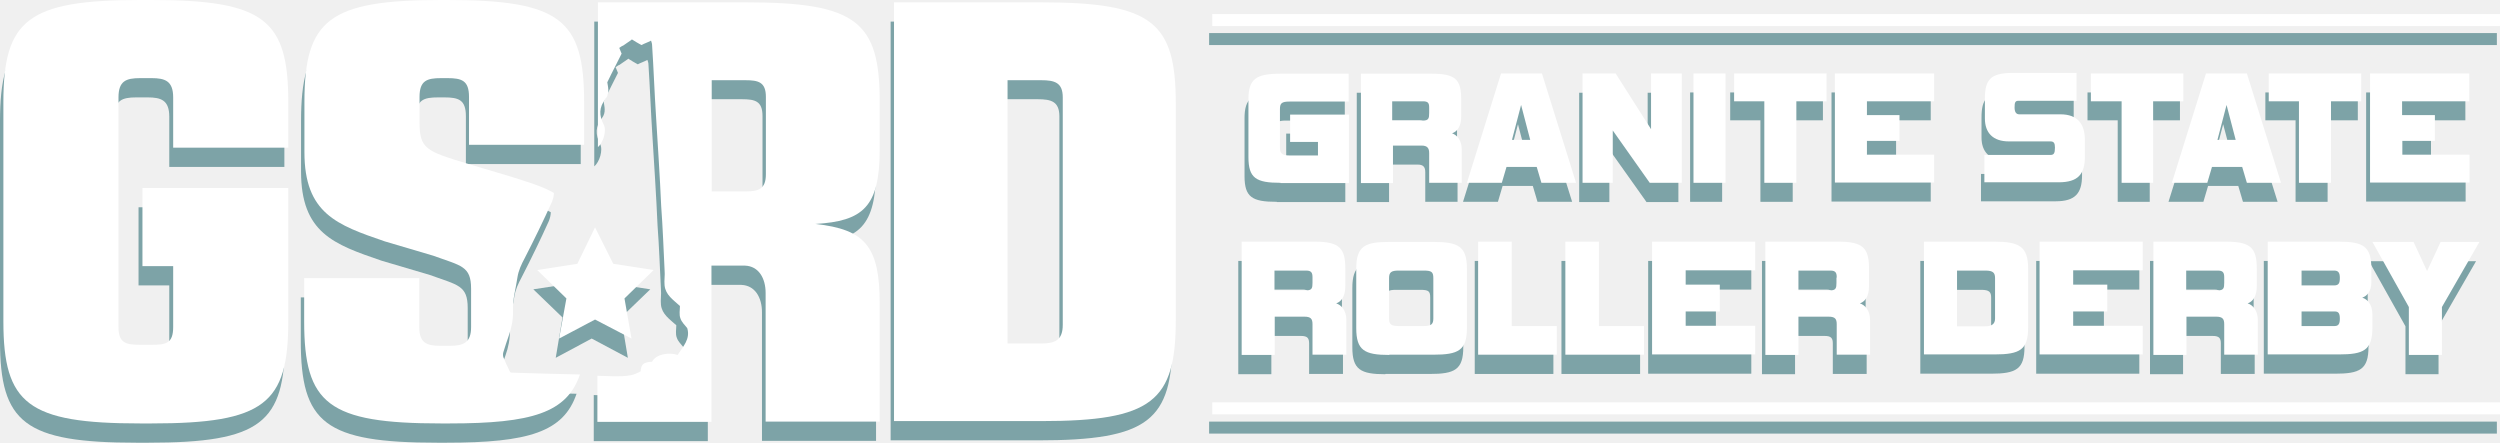
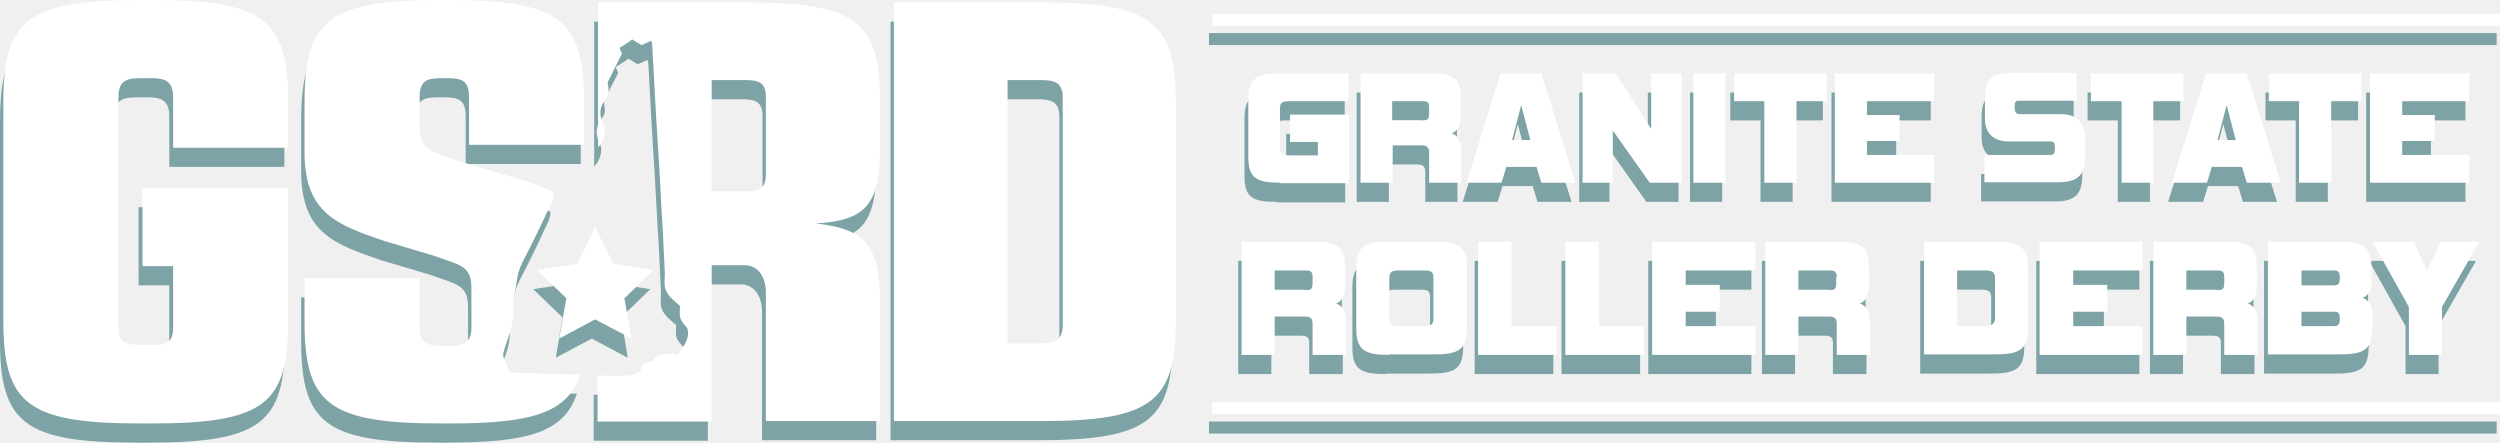
- <svg viewBox="0 195 960 170">
-   <g id="star">
-     <animateTransform attributeName="transform" attributeType="XML" type="rotate" from="0 228.6 305.92" to="360 228.6 305.92" dur="5s" repeatcount="indefinite" />
-     <polygon opacity="0.5" fill="#0A565D" points="238.5,316.9 249.7,306.1 234.2,303.7 227.2,289.7 220.4,303.7 204.8,306.1    216,316.9 213.4,332.4 227.2,325 241.1,332.4  " />
-     <polygon fill="#FFFFFF" points="239.8,309.6 251,298.7 235.5,296.3 228.5,282.3 221.7,296.3 206.3,298.7 217.5,309.6 214.7,325    228.5,317.7 242.5,325  " />
+ <svg xmlns="http://www.w3.org/2000/svg" viewBox="0 0 521.3 92.3" enable-background="new 0 0 521.3 92.3">
+   <g opacity=".5">
+     <g fill="#0A565D">
+       <path d="M266.2 42.1c-5.1 0-6.7-1-6.7-5.4v-12c0-4.3 1.6-5.4 6.7-5.4h14.2v5.8h-12.3c-1.7 0-2 .4-2 1.6v8.1c0 1.1.4 1.6 2 1.6h5.9v-2.8h-5.8v-5.7h12.3v14.3h-14.3zM297.2 42.1v-6.2c0-1-.3-1.6-1.6-1.6h-6v7.8h-6.7V19.3h14.8c5 0 6.1 1.3 6.1 5.4v3.6c0 2-.8 3.1-1.9 3.5 1 .3 2 1.4 2 3.3v7h-6.7zm0-15.7c0-.9-.2-1.3-1.3-1.3h-6.4v4h6.4c1.2 0 1.3-.5 1.3-1.6v-1.1zM320.6 42.1l-1-3.3h-6.3l-1 3.3H305l7.1-22.8h8.5l7.1 22.8h-7.1zm-4.1-16.2l-1.9 7.3h3.8l-1.9-7.3zM343.3 42.1l-7.7-10.9v10.9h-6.3V19.3h6.9l7.4 11.6V19.3h6.4v22.8h-6.7zM352.4 42.1V19.3h6.7v22.8h-6.7zM367.1 42.1v-17h-6.3v-5.8h19.3v5.8h-6.3v17h-6.7zM381.9 42.1V19.3h20.7v5.8h-14V28h6.8v5.4h-6.8v2.9h14v5.8h-20.7zM413.1 42.1v-5.8h13.8c.7 0 .9-.4.9-1.5 0-.9-.2-1.3-.9-1.3h-8.7c-3.3 0-5-1.8-5-4.8v-4.1c0-3.9 1.1-5.4 5.8-5.4h13.4V25h-12.1c-.7 0-.8.4-.8 1.4 0 .9.3 1.4 1 1.4h8.6c3.6 0 5.1 2 5.1 5.4v3.4c0 3.7-1.4 5.4-5.5 5.4h-15.6zM441.6 42.1v-17h-6.3v-5.8h19.3v5.8h-6.3v17h-6.7zM467.7 42.1l-1-3.3h-6.3l-1 3.3h-7.3l7.1-22.8h8.5l7.1 22.8h-7.1zm-4.1-16.2l-1.9 7.3h3.8l-1.9-7.3zM478.7 42.1v-17h-6.3v-5.8h19.3v5.8h-6.3v17h-6.7zM493.4 42.1V19.3h20.7v5.8h-14V28h6.8v5.4h-6.8v2.9h14v5.8h-20.7z" />
+     </g>
+     <g fill="#0A565D">
+       <path d="M273 78v-6.4c0-1.1-.3-1.6-1.7-1.6h-6.2v8h-6.9V54.4h15.3c5.1 0 6.3 1.4 6.3 5.6v3.7c0 2.1-.8 3.2-1.9 3.6 1.1.3 2.1 1.5 2.1 3.4V78h-7zm0-16.2c0-.9-.2-1.4-1.3-1.4h-6.6v4.1h6.6c1.2 0 1.3-.5 1.3-1.6v-1.1zM288.9 78c-5.2 0-6.9-1-6.9-5.6V60c0-4.7 1.8-5.6 6.9-5.6h9.2c5.2 0 7 .9 7 5.6v12.3c0 4.7-1.8 5.6-7 5.6h-9.2zm9.3-16c0-1.3-.4-1.6-2-1.6H291c-1.5 0-2 .3-2 1.6v8.4c0 1.2.4 1.6 2 1.6h5.2c1.6 0 2-.4 2-1.6V62zM307.5 78V54.4h7V72h9.4v6h-16.4zM325.6 78V54.4h7V72h9.4v6h-16.4zM343.7 78V54.4h21.5v6h-14.5v3h7.1V69h-7.1v3h14.5v6h-21.5zM382.2 78v-6.4c0-1.1-.3-1.6-1.7-1.6h-6.2v8h-6.9V54.4h15.3c5.1 0 6.3 1.4 6.3 5.6v3.7c0 2.1-.8 3.2-1.9 3.6 1.1.3 2.1 1.5 2.1 3.4V78h-7zm0-16.2c0-.9-.2-1.4-1.3-1.4h-6.6v4.1h6.6c1.2 0 1.3-.5 1.3-1.6v-1.1zM400.4 78V54.4h14.7c5.1 0 7 1 7 5.6v12.3c0 4.6-1.7 5.6-7 5.6h-14.7zm14.8-16c0-1.1-.4-1.6-2-1.6h-5.9V72h5.9c1.3 0 2-.5 2-1.6V62zM424.6 78V54.4h21.5v6h-14.5v3h7.1V69h-7.1v3h14.5v6h-21.5zM463.1 78v-6.4c0-1.1-.3-1.6-1.7-1.6h-6.2v8h-6.9V54.4h15.3c5.1 0 6.3 1.4 6.3 5.6v3.7c0 2.1-.8 3.2-1.9 3.6 1.1.3 2.1 1.5 2.1 3.4V78h-7zm0-16.2c0-.9-.2-1.4-1.3-1.4h-6.6v4.1h6.6c1.2 0 1.3-.5 1.3-1.6v-1.1zM493.9 72.3c0 4.7-1.8 5.6-7 5.6h-14.8V54.4H487c5.1 0 6.8 1 6.8 5.6v2.9c0 1.9-.9 2.9-1.9 3.2 1.1.3 2.1 1.4 2.1 3.5v2.7zm-14.7-11.9v3.1h6.8c1 0 1.2-.5 1.2-1.6s-.3-1.5-1.2-1.5h-6.8zm0 8.5V72h6.9c.8 0 1.1-.5 1.1-1.5 0-1.2-.3-1.5-1.1-1.5h-6.9zM501.6 78V68L494 54.4h8.6l2.8 6.1 2.8-6.1h8.1L508.5 68v10h-6.9z" />
+     </g>
+     <path fill="#0A565D" d="M252.1 87.9h268.5v2.5H252.1zM252.1 6.9h268.5v2.5H252.1z" />
+     <g fill="#0A565D">
+       <path d="M30.9 4h-2.4C5.1 4 0 8.1 0 25.3V71c0 17.2 5.1 21.3 28.5 21.3h2.4c23.5 0 28.5-4.1 28.5-21.3V43.2H28.9v16.3h6.4v12.7c0 3.4-1.5 3.7-4.5 3.7h-2.4c-3 0-4.5-.4-4.5-3.7V24.3c0-3.4 1.6-4 4.5-4h2.4c2.8 0 4.5.6 4.5 4v10.5h24v-9.5C59.4 8.1 54.3 4 30.9 4zM105.7 81.6c-.5-1-1-2-1.4-3.1-.1-.3-.1-.8 0-1.1.3-1.1.7-2.2 1.1-3.3.6-1.7 1-3.4.9-5.4-.1-2.3.6-4.6.9-6.9.2-1.4.8-2.7 1.5-4 2-3.9 3.9-7.8 5.7-11.8.2-.6.4-1.2.4-1.8-2.4-1.4-5.5-2.3-9-3.4l-9.1-2.7c-8.6-2.6-9.9-3.1-9.9-8.7v-5.2c0-3.4 1.6-3.9 4.5-3.9h1.3c3 0 4.5.5 4.5 3.9v10h24v-8.9c0-17.2-5-21.3-28.5-21.3h-1.3C67.8 4 62.8 8.1 62.8 25.3v10.4c0 12.8 6.8 15.2 16.8 18.6l10.1 3c5.8 2.1 7.9 2.1 7.9 6.9v8c0 3.2-1.5 3.9-4.5 3.9h-1.8c-3 0-4.5-.6-4.5-3.9V62h-24v9c0 17.2 5 21.3 28.5 21.3h1.8c17.2 0 24.5-2.2 27.2-10.2-4.7-.1-9.4-.2-14.1-.4-.2 0-.3 0-.5-.1zM154.8 4.5h-30.9v30.2c1.1-.9 1.9-3.4 1.2-4.7-1-1.9-1-3.6.4-5.3 1-1.2.5-2.6.4-3.5 1.1-2.3 2.1-4.2 3-6-.2-.5-.4-.9-.5-1.2.3-.2.5-.4.8-.5.5-.4 1.1-.7 1.6-1.1.1-.1.2-.1.2-.2.6.4 1.3.8 2 1.2.6-.3 1.2-.5 2-.9.1.4.2.6.2.9.3 4.9.5 9.8.8 14.7.4 6.3.8 12.6 1.1 18.9.3 4.4.5 8.9.7 13.3.1 1.1-.1 2.1 0 3.2.2 2 1.8 3 3.2 4.3 0 .8-.2 1.8.1 2.6.2.7.9 1.4 1.4 2 .7 2.3-.9 3.9-2 5.6-1.7-.6-4.5-.2-5.3 1.4-1.9.1-2.3.6-2.4 2-.7.4-1.4.7-2.1.8-1.1.2-2.2.2-3.3.2-1.2 0-2.4-.1-3.6-.1v9.6h23.8V59.3h7c2.8.1 4.3 2.6 4.3 5.7v26.8h23.8V67.2c0-11.9-3-15.5-13.4-16.6 9.9-.6 13.4-3.5 13.4-15.5v-9.9c0-16.7-4.9-20.7-27.9-20.7zm4.2 35.8c0 3.1-1.5 3.6-4.2 3.6h-7.1V20.7h7c2.7 0 4.3.4 4.3 3.5v16.1zM244.5 25.6c0-17-4.9-21.1-28.1-21.1h-30.7v87.3h30.7c23.2 0 28.1-4.1 28.1-21.1V25.6zm-23.6 46.1c0 3.2-1.6 3.9-4.5 3.9h-7V20.7h7c2.8 0 4.5.5 4.5 3.6v47.4zM129.5 66.2l6.1-5.9-8.4-1.3-3.8-7.6-3.7 7.6-8.5 1.3 6.1 5.9-1.4 8.4 7.5-4 7.5 4z" />
+     </g>
  </g>
-   <g id="logo">
-     <g id="blue" opacity="0.5">
-       <g>
-         <g>
-           <path fill="#0A565D" d="M490.2,272.5c-9.4,0-12.3-1.8-12.3-9.9v-22.1c0-7.9,2.9-9.9,12.3-9.9h26.2v10.7h-22.7      c-3.1,0-3.7,0.7-3.7,2.9v14.9c0,2,0.7,2.9,3.7,2.9h10.9v-5.2h-10.7v-10.5h22.7v26.3h-26.3V272.5z" />
-           <path fill="#0A565D" d="M547.3,272.5v-11.4c0-1.8-0.6-2.9-2.9-2.9h-11v14.4H521v-42h27.3c9.2,0,11.2,2.4,11.2,9.9v6.6      c0,3.7-1.5,5.7-3.5,6.4c1.8,0.6,3.7,2.6,3.7,6.1v12.9H547.3z M547.3,243.6c0-1.7-0.4-2.4-2.4-2.4h-11.8v7.4h11.8      c2.2,0,2.4-0.9,2.4-2.9V243.6z" />
-           <path fill="#0A565D" d="M590.4,272.5l-1.8-6.1H577l-1.8,6.1h-13.4l13.1-42h15.7l13.1,42H590.4z M582.9,242.7l-3.5,13.4h7      L582.9,242.7z" />
-           <path fill="#0A565D" d="M632.2,272.5L618,252.5v20.1h-11.6v-42h12.7l13.6,21.4v-21.4h11.8v42H632.2z" />
-           <path fill="#0A565D" d="M649,272.5v-42h12.3v42H649z" />
-           <path fill="#0A565D" d="M676,272.5v-31.3h-11.6v-10.7H700v10.7h-11.6v31.3H676z" />
-           <path fill="#0A565D" d="M703.3,272.5v-42h38.1v10.7h-25.8v5.3h12.5v9.9h-12.5v5.3h25.8v10.7H703.3z" />
-           <path fill="#0A565D" d="M760.7,272.5v-10.7h25.4c1.3,0,1.7-0.7,1.7-2.8c0-1.7-0.4-2.4-1.7-2.4h-16c-6.1,0-9.2-3.3-9.2-8.8v-7.6      c0-7.2,2-9.9,10.7-9.9h24.7v10.7H774c-1.3,0-1.5,0.7-1.5,2.6c0,1.7,0.6,2.6,1.8,2.6h15.8c6.6,0,9.4,3.7,9.4,9.9v6.3      c0,6.8-2.6,9.9-10.1,9.9h-28.7V272.5z" />
-           <path fill="#0A565D" d="M813.2,272.5v-31.3h-11.6v-10.7h35.5v10.7h-11.6v31.3H813.2z" />
-           <path fill="#0A565D" d="M861.3,272.5l-1.8-6.1h-11.6l-1.8,6.1h-13.4l13.1-42h15.7l13.1,42H861.3z M853.7,242.7l-3.5,13.4h7      L853.7,242.7z" />
-           <path fill="#0A565D" d="M881.5,272.5v-31.3h-11.6v-10.7h35.5v10.7h-11.6v31.3H881.5z" />
-           <path fill="#0A565D" d="M908.6,272.5v-42h38.1v10.7H921v5.3h12.5v9.9H921v5.3h25.8v10.7H908.6z" />
-         </g>
-       </g>
-       <g>
-         <g>
-           <path fill="#0A565D" d="M502.7,338.7v-11.8c0-2-0.6-2.9-3.1-2.9h-11.4v14.7h-12.7v-43.5h28.2c9.4,0,11.6,2.6,11.6,10.3v6.8      c0,3.9-1.5,5.9-3.5,6.6c2,0.6,3.9,2.8,3.9,6.3v13.4H502.7z M502.7,308.8c0-1.7-0.4-2.6-2.4-2.6h-12.2v7.6h12.2      c2.2,0,2.4-0.9,2.4-2.9V308.8z" />
-           <path fill="#0A565D" d="M532,338.7c-9.6,0-12.7-1.8-12.7-10.3v-22.8c0-8.7,3.3-10.3,12.7-10.3H549c9.6,0,12.9,1.7,12.9,10.3      v22.7c0,8.7-3.3,10.3-12.9,10.3H532V338.7z M549.2,309.2c0-2.4-0.7-2.9-3.7-2.9h-9.6c-2.8,0-3.7,0.6-3.7,2.9v15.5      c0,2.2,0.7,2.9,3.7,2.9h9.6c2.9,0,3.7-0.7,3.7-2.9V309.2z" />
-           <path fill="#0A565D" d="M566.3,338.7v-43.5h12.9v32.4h17.3v11H566.3z" />
-           <path fill="#0A565D" d="M599.6,338.7v-43.5h12.9v32.4h17.3v11H599.6z" />
-           <path fill="#0A565D" d="M632.9,338.7v-43.5h39.6v11h-26.7v5.5h13.1v10.3h-13.1v5.5h26.7v11H632.9z" />
-           <path fill="#0A565D" d="M703.8,338.7v-11.8c0-2-0.6-2.9-3.1-2.9h-11.4v14.7h-12.7v-43.5h28.2c9.4,0,11.6,2.6,11.6,10.3v6.8      c0,3.9-1.5,5.9-3.5,6.6c2,0.6,3.9,2.8,3.9,6.3v13.4H703.8z M703.8,308.8c0-1.7-0.4-2.6-2.4-2.6h-12.2v7.6h12.2      c2.2,0,2.4-0.9,2.4-2.9V308.8z" />
-           <path fill="#0A565D" d="M737.4,338.7v-43.5h27.1c9.4,0,12.9,1.8,12.9,10.3v22.7c0,8.5-3.1,10.3-12.9,10.3h-27.1V338.7z       M764.6,309.2c0-2-0.7-2.9-3.7-2.9h-10.9v21.4h10.9c2.4,0,3.7-0.9,3.7-2.9V309.2z" />
-           <path fill="#0A565D" d="M781.9,338.7v-43.5h39.6v11h-26.7v5.5h13.1v10.3h-13.1v5.5h26.7v11H781.9z" />
-           <path fill="#0A565D" d="M852.8,338.7v-11.8c0-2-0.6-2.9-3.1-2.9h-11.4v14.7h-12.7v-43.5h28.2c9.4,0,11.6,2.6,11.6,10.3v6.8      c0,3.9-1.5,5.9-3.5,6.6c2,0.6,3.9,2.8,3.9,6.3v13.4H852.8z M852.8,308.8c0-1.7-0.4-2.6-2.4-2.6h-12.2v7.6h12.2      c2.2,0,2.4-0.9,2.4-2.9V308.8z" />
-           <path fill="#0A565D" d="M909.5,328.2c0,8.7-3.3,10.3-12.9,10.3h-27.3v-43.3h27.4c9.4,0,12.5,1.8,12.5,10.3v5.3      c0,3.5-1.7,5.3-3.5,5.9c2,0.6,3.9,2.6,3.9,6.4v5H909.5z M882.5,306.2v5.7H895c1.8,0,2.2-0.9,2.2-2.9c0-2-0.6-2.8-2.2-2.8H882.5z       M882.5,321.9v5.7h12.7c1.5,0,2-0.9,2-2.8c0-2.2-0.6-2.8-2-2.8h-12.7V321.9z" />
-           <path fill="#0A565D" d="M923.7,338.7v-18.4l-14-25h15.8l5.2,11.2l5.2-11.2h14.9l-14.4,25v18.4H923.7z" />
-         </g>
-       </g>
-       <g>
-         <rect x="464.3" y="356.9" fill="#0A565D" width="494.5" height="4.6" />
-       </g>
-       <g>
-         <rect x="464.3" y="207.7" fill="#0A565D" width="494.5" height="4.6" />
-       </g>
-       <g>
-         <path fill="#0A565D" d="M56.9,202.4h-4.4C9.4,202.4,0,209.9,0,241.6v84.2C0,357.4,9.4,365,52.5,365h4.4     c43.3,0,52.5-7.6,52.5-39.2v-51.2H53.2v30H65V328c0,6.3-2.8,6.8-8.3,6.8h-4.4c-5.5,0-8.3-0.7-8.3-6.8v-88.2     c0-6.3,2.9-7.4,8.3-7.4h4.4c5.2,0,8.3,1.1,8.3,7.4v19.3h44.2v-17.5C109.4,209.9,100,202.4,56.9,202.4z" />
-         <path fill="#0A565D" d="M194.7,345.3c-0.9-1.8-1.8-3.7-2.6-5.7c-0.2-0.6-0.2-1.5,0-2c0.6-2,1.3-4.1,2-6.1     c1.1-3.1,1.8-6.3,1.7-9.9c-0.2-4.2,1.1-8.5,1.7-12.7c0.4-2.6,1.5-5,2.8-7.4c3.7-7.2,7.2-14.4,10.5-21.7c0.4-1.1,0.7-2.2,0.7-3.3     c-4.4-2.6-10.1-4.2-16.6-6.3l-16.8-5c-15.8-4.8-18.2-5.7-18.2-16v-9.6c0-6.3,2.9-7.2,8.3-7.2h2.4c5.5,0,8.3,0.9,8.3,7.2V258H223     v-16.4c0-31.7-9.2-39.2-52.5-39.2h-2.4c-43.3,0-52.5,7.6-52.5,39.2v19.2c0,23.6,12.5,28,30.9,34.3l18.6,5.5     c10.7,3.9,14.5,3.9,14.5,12.7V328c0,5.9-2.8,7.2-8.3,7.2h-3.3c-5.5,0-8.3-1.1-8.3-7.2v-18.8h-44.2v16.6     c0,31.7,9.2,39.2,52.5,39.2h3.3c31.7,0,45.1-4.1,50.1-18.8c-8.7-0.2-17.3-0.4-26-0.7C195.2,345.5,195,345.5,194.7,345.3z" />
-         <path fill="#0A565D" d="M285.1,203.3h-56.9v55.6c2-1.7,3.5-6.3,2.2-8.7c-1.8-3.5-1.8-6.6,0.7-9.8c1.8-2.2,0.9-4.8,0.7-6.4     c2-4.2,3.9-7.7,5.5-11c-0.4-0.9-0.7-1.7-0.9-2.2c0.6-0.4,0.9-0.7,1.5-0.9c0.9-0.7,2-1.3,2.9-2c0.2-0.2,0.4-0.2,0.4-0.4     c1.1,0.7,2.4,1.5,3.7,2.2c1.1-0.6,2.2-0.9,3.7-1.7c0.2,0.7,0.4,1.1,0.4,1.7c0.6,9,0.9,18,1.5,27.1c0.7,11.6,1.5,23.2,2,34.8     c0.6,8.1,0.9,16.4,1.3,24.5c0.2,2-0.2,3.9,0,5.9c0.4,3.7,3.3,5.5,5.9,7.9c0,1.5-0.4,3.3,0.2,4.8c0.4,1.3,1.7,2.6,2.6,3.7     c1.3,4.2-1.7,7.2-3.7,10.3c-3.1-1.1-8.3-0.4-9.8,2.6c-3.5,0.2-4.2,1.1-4.4,3.7c-1.3,0.7-2.6,1.3-3.9,1.5c-2,0.4-4.1,0.4-6.1,0.4     c-2.2,0-4.4-0.2-6.6-0.2v17.7h43.8v-60h12.9c5.2,0.2,7.9,4.8,7.9,10.5v49.4h43.8v-45.3c0-21.9-5.5-28.5-24.7-30.6     c18.2-1.1,24.7-6.4,24.7-28.5v-18.2C336.5,210.7,327.4,203.3,285.1,203.3z M292.8,269.2c0,5.7-2.8,6.6-7.7,6.6H272v-42.7h12.9     c5,0,7.9,0.7,7.9,6.4V269.2z" />
-         <path fill="#0A565D" d="M450.3,242.2c0-31.3-9-38.9-51.7-38.9H342v160.8h56.5c42.7,0,51.7-7.6,51.7-38.9V242.2z M406.8,327.1     c0,5.9-2.9,7.2-8.3,7.2h-12.9V233.1h12.9c5.2,0,8.3,0.9,8.3,6.6V327.1z" />
-       </g>
+   <g>
+     <g fill="#fff">
+       <path d="M267 38.1c-5.1 0-6.7-1-6.7-5.4v-12c0-4.3 1.6-5.4 6.7-5.4h14.2v5.8h-12.3c-1.7 0-2 .4-2 1.6v8.1c0 1.1.4 1.6 2 1.6h5.9v-2.8H269v-5.7h12.3v14.3H267zM298 38.1v-6.2c0-1-.3-1.6-1.6-1.6h-6v7.8h-6.7V15.3h14.8c5 0 6.1 1.3 6.1 5.4v3.6c0 2-.8 3.1-1.9 3.5 1 .3 2 1.4 2 3.3v7H298zm0-15.7c0-.9-.2-1.3-1.3-1.3h-6.4v4h6.4c1.2 0 1.3-.5 1.3-1.6v-1.1zM321.4 38.1l-1-3.3h-6.3l-1 3.3h-7.3l7.1-22.8h8.5l7.1 22.8h-7.1zm-4.2-16.2l-1.9 7.3h3.8l-1.9-7.3zM344 38.1l-7.7-10.9v10.9H330V15.3h6.9l7.4 11.6V15.3h6.4v22.8H344zM353.1 38.1V15.3h6.7v22.8h-6.7zM367.9 38.1v-17h-6.3v-5.8h19.3v5.8h-6.3v17h-6.7zM382.6 38.1V15.3h20.7v5.8h-14V24h6.8v5.4h-6.8v2.9h14v5.8h-20.7zM413.8 38.1v-5.8h13.8c.7 0 .9-.4.9-1.5 0-.9-.2-1.3-.9-1.3h-8.7c-3.3 0-5-1.8-5-4.8v-4.1c0-3.9 1.1-5.4 5.8-5.4H433V21h-12.1c-.7 0-.8.4-.8 1.4 0 .9.3 1.4 1 1.4h8.6c3.6 0 5.1 2 5.1 5.4v3.4c0 3.7-1.4 5.4-5.5 5.4h-15.5zM442.4 38.1v-17H436v-5.8h19.3v5.8H449v17h-6.6zM468.5 38.1l-1-3.3h-6.3l-1 3.3h-7.3l7.1-22.8h8.5l7.1 22.8h-7.1zm-4.2-16.2l-1.9 7.3h3.8l-1.9-7.3zM479.4 38.1v-17h-6.3v-5.8h19.3v5.8h-6.3v17h-6.7zM494.2 38.1V15.3h20.7v5.8h-14V24h6.8v5.4h-6.8v2.9h14v5.8h-20.7z" />
    </g>
-     <g id="white">
-       <g>
-         <g>
-           <path fill="#FFFFFF" d="M491.7,265.2c-9.4,0-12.3-1.8-12.3-9.9v-22.1c0-7.9,2.9-9.9,12.3-9.9h26.2v10.7h-22.7      c-3.1,0-3.7,0.7-3.7,2.9v14.9c0,2,0.7,2.9,3.7,2.9h10.9v-5.2h-10.7V239H518v26.3h-26.3V265.2z" />
-           <path fill="#FFFFFF" d="M548.8,265.2v-11.4c0-1.8-0.6-2.9-2.9-2.9h-11v14.4h-12.3v-42h27.3c9.2,0,11.2,2.4,11.2,9.9v6.6      c0,3.7-1.5,5.7-3.5,6.4c1.8,0.6,3.7,2.6,3.7,6.1v12.9H548.8z M548.8,236.3c0-1.7-0.4-2.4-2.4-2.4h-11.8v7.4h11.8      c2.2,0,2.4-0.9,2.4-2.9V236.3z" />
-           <path fill="#FFFFFF" d="M591.9,265.2l-1.8-6.1h-11.6l-1.8,6.1h-13.4l13.1-42h15.7l13.1,42H591.9z M584.1,235.3l-3.5,13.4h7      L584.1,235.3z" />
-           <path fill="#FFFFFF" d="M633.5,265.2l-14.2-20.1v20.1h-11.6v-42h12.7l13.6,21.4v-21.4h11.8v42H633.5z" />
-           <path fill="#FFFFFF" d="M650.3,265.2v-42h12.3v42H650.3z" />
-           <path fill="#FFFFFF" d="M677.5,265.2v-31.3h-11.6v-10.7h35.5v10.7h-11.6v31.3H677.5z" />
-           <path fill="#FFFFFF" d="M704.6,265.2v-42h38.1v10.7h-25.8v5.3h12.5v9.9h-12.5v5.3h25.8v10.7H704.6z" />
-           <path fill="#FFFFFF" d="M762,265.2v-10.7h25.4c1.3,0,1.7-0.7,1.7-2.8c0-1.7-0.4-2.4-1.7-2.4h-16c-6.1,0-9.2-3.3-9.2-8.8v-7.6      c0-7.2,2-9.9,10.7-9.9h24.5v10.7h-22.3c-1.3,0-1.5,0.7-1.5,2.6c0,1.7,0.6,2.6,1.8,2.6h15.8c6.6,0,9.4,3.7,9.4,9.9v6.3      c0,6.8-2.6,9.9-10.1,9.9H762V265.2z" />
-           <path fill="#FFFFFF" d="M814.7,265.2v-31.3h-11.8v-10.7h35.5v10.7h-11.6v31.3H814.7z" />
-           <path fill="#FFFFFF" d="M862.8,265.2l-1.8-6.1h-11.6l-1.8,6.1H834l13.1-42h15.7l13.1,42H862.8z M855,235.3l-3.5,13.4h7      L855,235.3z" />
-           <path fill="#FFFFFF" d="M882.8,265.2v-31.3h-11.6v-10.7h35.5v10.7h-11.6v31.3H882.8z" />
-           <path fill="#FFFFFF" d="M910.1,265.2v-42h38.1v10.7h-25.8v5.3H935v9.9h-12.5v5.3h25.8v10.7H910.1z" />
-         </g>
-       </g>
-       <g>
-         <g>
-           <path fill="#FFFFFF" d="M504,331.3v-11.8c0-2-0.6-2.9-3.1-2.9h-11.4v14.7h-12.7v-43.5H505c9.4,0,11.6,2.6,11.6,10.3v6.8      c0,3.9-1.5,5.9-3.5,6.6c2,0.6,3.9,2.8,3.9,6.3v13.4H504z M504,301.5c0-1.7-0.4-2.6-2.4-2.6h-12.2v7.6h12.2      c2.2,0,2.4-0.9,2.4-2.9V301.5z" />
-           <path fill="#FFFFFF" d="M533.5,331.3c-9.6,0-12.7-1.8-12.7-10.3v-22.8c0-8.7,3.3-10.3,12.7-10.3h16.9c9.6,0,12.9,1.7,12.9,10.3      v22.7c0,8.7-3.3,10.3-12.9,10.3h-16.9V331.3z M550.4,301.8c0-2.4-0.7-2.9-3.7-2.9h-9.6c-2.8,0-3.7,0.6-3.7,2.9v15.5      c0,2.2,0.7,2.9,3.7,2.9h9.6c2.9,0,3.7-0.7,3.7-2.9V301.8z" />
-           <path fill="#FFFFFF" d="M567.6,331.3v-43.5h12.9v32.4h17.3v11H567.6z" />
-           <path fill="#FFFFFF" d="M601.1,331.3v-43.5H614v32.4h17.3v11H601.1z" />
-           <path fill="#FFFFFF" d="M634.4,331.3v-43.5H674v11h-26.7v5.5h13.1v10.3h-13.1v5.5H674v11H634.4z" />
-           <path fill="#FFFFFF" d="M705.3,331.3v-11.8c0-2-0.6-2.9-3.1-2.9h-11.6v14.7h-12.7v-43.5h28.2c9.4,0,11.6,2.6,11.6,10.3v6.8      c0,3.9-1.5,5.9-3.5,6.6c2,0.6,3.9,2.8,3.9,6.3v13.4H705.3z M705.3,301.5c0-1.7-0.4-2.6-2.4-2.6h-12.3v7.6h12.2      c2.2,0,2.4-0.9,2.4-2.9v-2H705.3z" />
-           <path fill="#FFFFFF" d="M738.8,331.3v-43.5h27.1c9.4,0,12.9,1.8,12.9,10.3v22.7c0,8.5-3.1,10.3-12.9,10.3h-27.1V331.3z       M766.1,301.8c0-2-0.7-2.9-3.7-2.9h-10.9v21.4h10.9c2.4,0,3.7-0.9,3.7-2.9V301.8z" />
-           <path fill="#FFFFFF" d="M783.2,331.3v-43.5h39.6v11h-26.7v5.5h13.1v10.3h-13.1v5.5h26.7v11H783.2z" />
-           <path fill="#FFFFFF" d="M854.1,331.3v-11.8c0-2-0.6-2.9-3.1-2.9h-11.4v14.7h-12.7v-43.5H855c9.4,0,11.6,2.6,11.6,10.3v6.8      c0,3.9-1.5,5.9-3.5,6.6c2,0.6,3.9,2.8,3.9,6.3v13.4H854.1z M854.1,301.5c0-1.7-0.4-2.6-2.4-2.6h-12.2v7.6h12.2      c2.2,0,2.4-0.9,2.4-2.9V301.5z" />
-           <path fill="#FFFFFF" d="M911,320.8c0,8.7-3.3,10.3-12.9,10.3h-27.3v-43.3h27.3c9.4,0,12.5,1.8,12.5,10.3v5.3      c0,3.5-1.7,5.3-3.5,5.9c2,0.6,3.9,2.6,3.9,6.4V320.8z M883.8,298.9v5.7h12.5c1.8,0,2.2-0.9,2.2-2.9s-0.6-2.8-2.2-2.8H883.8z       M883.8,314.5v5.7h12.7c1.5,0,2-0.9,2-2.8c0-2.2-0.6-2.8-2-2.8h-12.7V314.5z" />
-           <path fill="#FFFFFF" d="M925,331.3v-18.4l-14-25h15.8l5.2,11.2l5.2-11.2h14.9l-14.4,25v18.4H925z" />
-         </g>
-       </g>
-       <g>
-         <rect x="465.5" y="349.5" fill="#FFFFFF" width="494.5" height="4.6" />
-       </g>
-       <g>
-         <rect x="465.5" y="200.4" fill="#FFFFFF" width="494.5" height="4.6" />
-       </g>
-       <g>
-         <path fill="#FFFFFF" d="M58.2,195h-4.4c-43.1,0-52.5,7.6-52.5,39.2v84.2c0,31.7,9.4,39.2,52.5,39.2h4.4     c43.3,0,52.5-7.6,52.5-39.2v-51.2h-56v30h11.8v23.4c0,6.3-2.8,6.8-8.3,6.8h-4.4c-5.5,0-8.3-0.7-8.3-6.8v-88.2     c0-6.3,2.9-7.4,8.3-7.4h4.4c5.2,0,8.3,1.1,8.3,7.4v19.3h44.2v-17.5C110.7,202.6,101.5,195,58.2,195z" />
-         <path fill="#FFFFFF" d="M195.9,337.9c-0.9-1.8-1.8-3.7-2.6-5.7c-0.2-0.6-0.2-1.5,0-2c0.6-2,1.3-4.1,2-6.1     c1.1-3.1,1.8-6.3,1.7-9.9c-0.2-4.2,1.1-8.5,1.7-12.7c0.4-2.6,1.5-5,2.8-7.4c3.7-7.2,7.2-14.4,10.5-21.7c0.4-1.1,0.7-2.2,0.7-3.3     c-4.4-2.6-10.1-4.2-16.6-6.3l-16.8-5c-15.8-4.8-18.2-5.7-18.2-16v-9.6c0-6.3,2.9-7.2,8.3-7.2h2.4c5.5,0,8.3,0.9,8.3,7.2v18.4     h44.2v-16.4c0-31.7-9.2-39.2-52.5-39.2h-2.4c-43.1,0-52.5,7.6-52.5,39.2v19.2c0,23.6,12.5,28,30.9,34.3l18.6,5.5     c10.7,3.9,14.5,3.9,14.5,12.7v14.7c0,5.9-2.8,7.2-8.3,7.2h-3.3c-5.5,0-8.3-1.1-8.3-7.2v-18.8h-44.2v16.6     c0,31.7,9.2,39.2,52.5,39.2h3.3c31.7,0,45.1-4.1,50.1-18.8c-8.7-0.2-17.3-0.4-26-0.7C196.5,338.1,196.3,338.1,195.9,337.9z" />
-         <path fill="#FFFFFF" d="M286.5,195.9h-56.9v55.6c2-1.7,3.5-6.3,2.2-8.7c-1.8-3.5-1.8-6.6,0.7-9.8c1.8-2.2,0.9-4.8,0.7-6.4     c2-4.2,3.9-7.7,5.5-11c-0.4-0.9-0.7-1.7-0.9-2.2c0.6-0.4,0.9-0.7,1.5-0.9c0.9-0.7,2-1.3,2.9-2c0.2-0.2,0.4-0.2,0.4-0.4     c1.1,0.7,2.4,1.5,3.7,2.2c1.1-0.6,2.2-0.9,3.7-1.7c0.2,0.7,0.4,1.1,0.4,1.7c0.6,9,0.9,18,1.5,27.1c0.7,11.6,1.5,23.2,2,34.8     c0.6,8.1,0.9,16.4,1.3,24.5c0.2,2-0.2,3.9,0,5.9c0.4,3.7,3.3,5.5,5.9,7.9c0,1.5-0.4,3.3,0.2,4.8c0.4,1.3,1.7,2.6,2.6,3.7     c1.3,4.2-1.7,7.2-3.7,10.3c-3.1-1.1-8.3-0.4-9.8,2.6c-3.5,0.2-4.2,1.1-4.4,3.7c-1.3,0.7-2.6,1.3-3.9,1.5c-2,0.4-4.1,0.4-6.1,0.4     c-2.2,0-4.4-0.2-6.6-0.2v17.7h43.8v-60h12.9c5.2,0.2,7.9,4.8,7.9,10.5v49.4h43.8v-45.3c0-21.9-5.5-28.5-24.7-30.6     c18.2-1.1,24.7-6.4,24.7-28.5v-18.2C337.9,203.3,328.9,195.9,286.5,195.9z M294.1,261.9c0,5.7-2.8,6.6-7.7,6.6h-13.1v-42.7h12.9     c5,0,7.9,0.7,7.9,6.4V261.9z" />
-         <path fill="#FFFFFF" d="M451.5,234.8c0-31.3-9-38.9-51.7-38.9h-56.5v160.8h56.5c42.7,0,51.7-7.6,51.7-38.9V234.8z M408.1,319.7     c0,5.9-2.9,7.2-8.3,7.2h-12.9V225.8h12.9c5.2,0,8.3,0.9,8.3,6.6V319.7z" />
-       </g>
+     <g fill="#fff">
+       <path d="M273.7 74v-6.4c0-1.1-.3-1.6-1.7-1.6h-6.2v8h-6.9V50.4h15.3c5.1 0 6.3 1.4 6.3 5.6v3.7c0 2.1-.8 3.2-1.9 3.6 1.1.3 2.1 1.5 2.1 3.4V74h-7zm0-16.2c0-.9-.2-1.4-1.3-1.4h-6.6v4.1h6.6c1.2 0 1.3-.5 1.3-1.6v-1.1zM289.7 74c-5.2 0-6.9-1-6.9-5.6V56c0-4.7 1.8-5.6 6.9-5.6h9.2c5.2 0 7 .9 7 5.6v12.3c0 4.7-1.8 5.6-7 5.6h-9.2zm9.2-16c0-1.3-.4-1.6-2-1.6h-5.2c-1.5 0-2 .3-2 1.6v8.4c0 1.2.4 1.6 2 1.6h5.2c1.6 0 2-.4 2-1.6V58zM308.2 74V50.4h7V68h9.4v6h-16.4zM326.4 74V50.4h7V68h9.4v6h-16.4zM344.5 74V50.4H366v6h-14.5v3h7.1V65h-7.1v3H366v6h-21.5zM383 74v-6.4c0-1.1-.3-1.6-1.7-1.6H375v8h-6.9V50.4h15.3c5.1 0 6.3 1.4 6.3 5.6v3.7c0 2.1-.8 3.2-1.9 3.6 1.1.3 2.1 1.5 2.1 3.4V74H383zm0-16.2c0-.9-.2-1.4-1.3-1.4H375v4.1h6.6c1.2 0 1.3-.5 1.3-1.6v-1.1zM401.2 74V50.4h14.7c5.1 0 7 1 7 5.6v12.3c0 4.6-1.7 5.6-7 5.6h-14.7zM416 58c0-1.1-.4-1.6-2-1.6h-5.9V68h5.9c1.3 0 2-.5 2-1.6V58zM425.3 74V50.4h21.5v6h-14.5v3h7.1V65h-7.1v3h14.5v6h-21.5zM463.8 74v-6.4c0-1.1-.3-1.6-1.7-1.6h-6.2v8H449V50.4h15.3c5.1 0 6.3 1.4 6.3 5.6v3.7c0 2.1-.8 3.2-1.9 3.6 1.1.3 2.1 1.5 2.1 3.4V74h-7zm0-16.2c0-.9-.2-1.4-1.3-1.4h-6.6v4.1h6.6c1.2 0 1.3-.5 1.3-1.6v-1.1zM494.7 68.3c0 4.7-1.8 5.6-7 5.6h-14.8V50.4h14.8c5.1 0 6.8 1 6.8 5.6v2.9c0 1.9-.9 2.9-1.9 3.2 1.1.3 2.1 1.4 2.1 3.5v2.7zm-14.8-11.9v3.1h6.8c1 0 1.2-.5 1.2-1.6s-.3-1.5-1.2-1.5h-6.8zm0 8.5V68h6.9c.8 0 1.1-.5 1.1-1.5 0-1.2-.3-1.5-1.1-1.5h-6.9zM502.3 74V64l-7.6-13.6h8.6l2.8 6.1 2.8-6.1h8.1L509.2 64v10h-6.9z" />
+     </g>
+     <path fill="#fff" d="M252.8 83.9h268.5v2.5H252.8zM252.8 2.9h268.5v2.5H252.8z" />
+     <g fill="#fff">
+       <path d="M31.6 0h-2.4C5.8 0 .7 4.1.7 21.3V67c0 17.2 5.1 21.3 28.5 21.3h2.4c23.5 0 28.5-4.1 28.5-21.3V39.2H29.7v16.3h6.4v12.7c0 3.4-1.5 3.7-4.5 3.7h-2.4c-3 0-4.5-.4-4.5-3.7V20.3c0-3.4 1.6-4 4.5-4h2.4c2.8 0 4.5.6 4.5 4v10.5h24v-9.5C60.1 4.1 55.1 0 31.6 0zM106.4 77.6c-.5-1-1-2-1.4-3.1-.1-.3-.1-.8 0-1.1.3-1.1.7-2.2 1.1-3.3.6-1.7 1-3.4.9-5.4-.1-2.3.6-4.6.9-6.9.2-1.4.8-2.7 1.5-4 2-3.9 3.9-7.8 5.7-11.8.2-.6.4-1.2.4-1.8-2.4-1.4-5.5-2.3-9-3.4l-9.1-2.7c-8.6-2.6-9.9-3.1-9.9-8.7v-5.2c0-3.4 1.6-3.9 4.5-3.9h1.3c3 0 4.5.5 4.5 3.9v10h24v-8.9c0-17.2-5-21.3-28.5-21.3H92C68.6 0 63.5 4.1 63.5 21.3v10.4c0 12.8 6.8 15.2 16.8 18.6l10.1 3c5.8 2.1 7.9 2.1 7.9 6.9v8c0 3.2-1.5 3.9-4.5 3.9H92c-3 0-4.5-.6-4.5-3.9V58h-24v9c0 17.2 5 21.3 28.5 21.3h1.8c17.2 0 24.5-2.2 27.2-10.2-4.7-.1-9.4-.2-14.1-.4-.2 0-.3 0-.5-.1zM155.6.5h-30.9v30.2c1.1-.9 1.9-3.4 1.2-4.7-1-1.9-1-3.6.4-5.3 1-1.2.5-2.6.4-3.5 1.1-2.3 2.1-4.2 3-6-.2-.5-.4-.9-.5-1.2.3-.2.5-.4.8-.5.5-.4 1.1-.7 1.6-1.1.1-.1.2-.1.2-.2.6.4 1.3.8 2 1.2.6-.3 1.2-.5 2-.9.1.4.2.6.2.9.3 4.9.5 9.8.8 14.7.4 6.3.8 12.6 1.1 18.9.3 4.4.5 8.9.7 13.3.1 1.1-.1 2.1 0 3.2.2 2 1.8 3 3.2 4.3 0 .8-.2 1.8.1 2.6.2.7.9 1.4 1.4 2 .7 2.3-.9 3.9-2 5.6-1.7-.6-4.5-.2-5.3 1.4-1.9.1-2.3.6-2.4 2-.7.4-1.4.7-2.1.8-1.1.2-2.2.2-3.3.2-1.2 0-2.4-.1-3.6-.1v9.6h23.8V55.3h7c2.8.1 4.3 2.6 4.3 5.7v26.8h23.8V63.2c0-11.9-3-15.5-13.4-16.6 9.9-.6 13.4-3.5 13.4-15.5v-9.9c0-16.7-4.9-20.7-27.9-20.7zm4.1 35.8c0 3.1-1.5 3.6-4.2 3.6h-7.1V16.7h7c2.7 0 4.3.4 4.3 3.5v16.1zM245.2 21.6c0-17-4.9-21.1-28.1-21.1h-30.7v87.3h30.7c23.2 0 28.1-4.1 28.1-21.1V21.6zm-23.6 46.1c0 3.2-1.6 3.9-4.5 3.9h-7V16.7h7c2.8 0 4.5.5 4.5 3.6v47.4zM130.2 62.2l6.1-5.9-8.4-1.3-3.8-7.6-3.7 7.6-8.4 1.3 6.1 5.9-1.5 8.4 7.5-4 7.6 4z" />
    </g>
  </g>
</svg>
